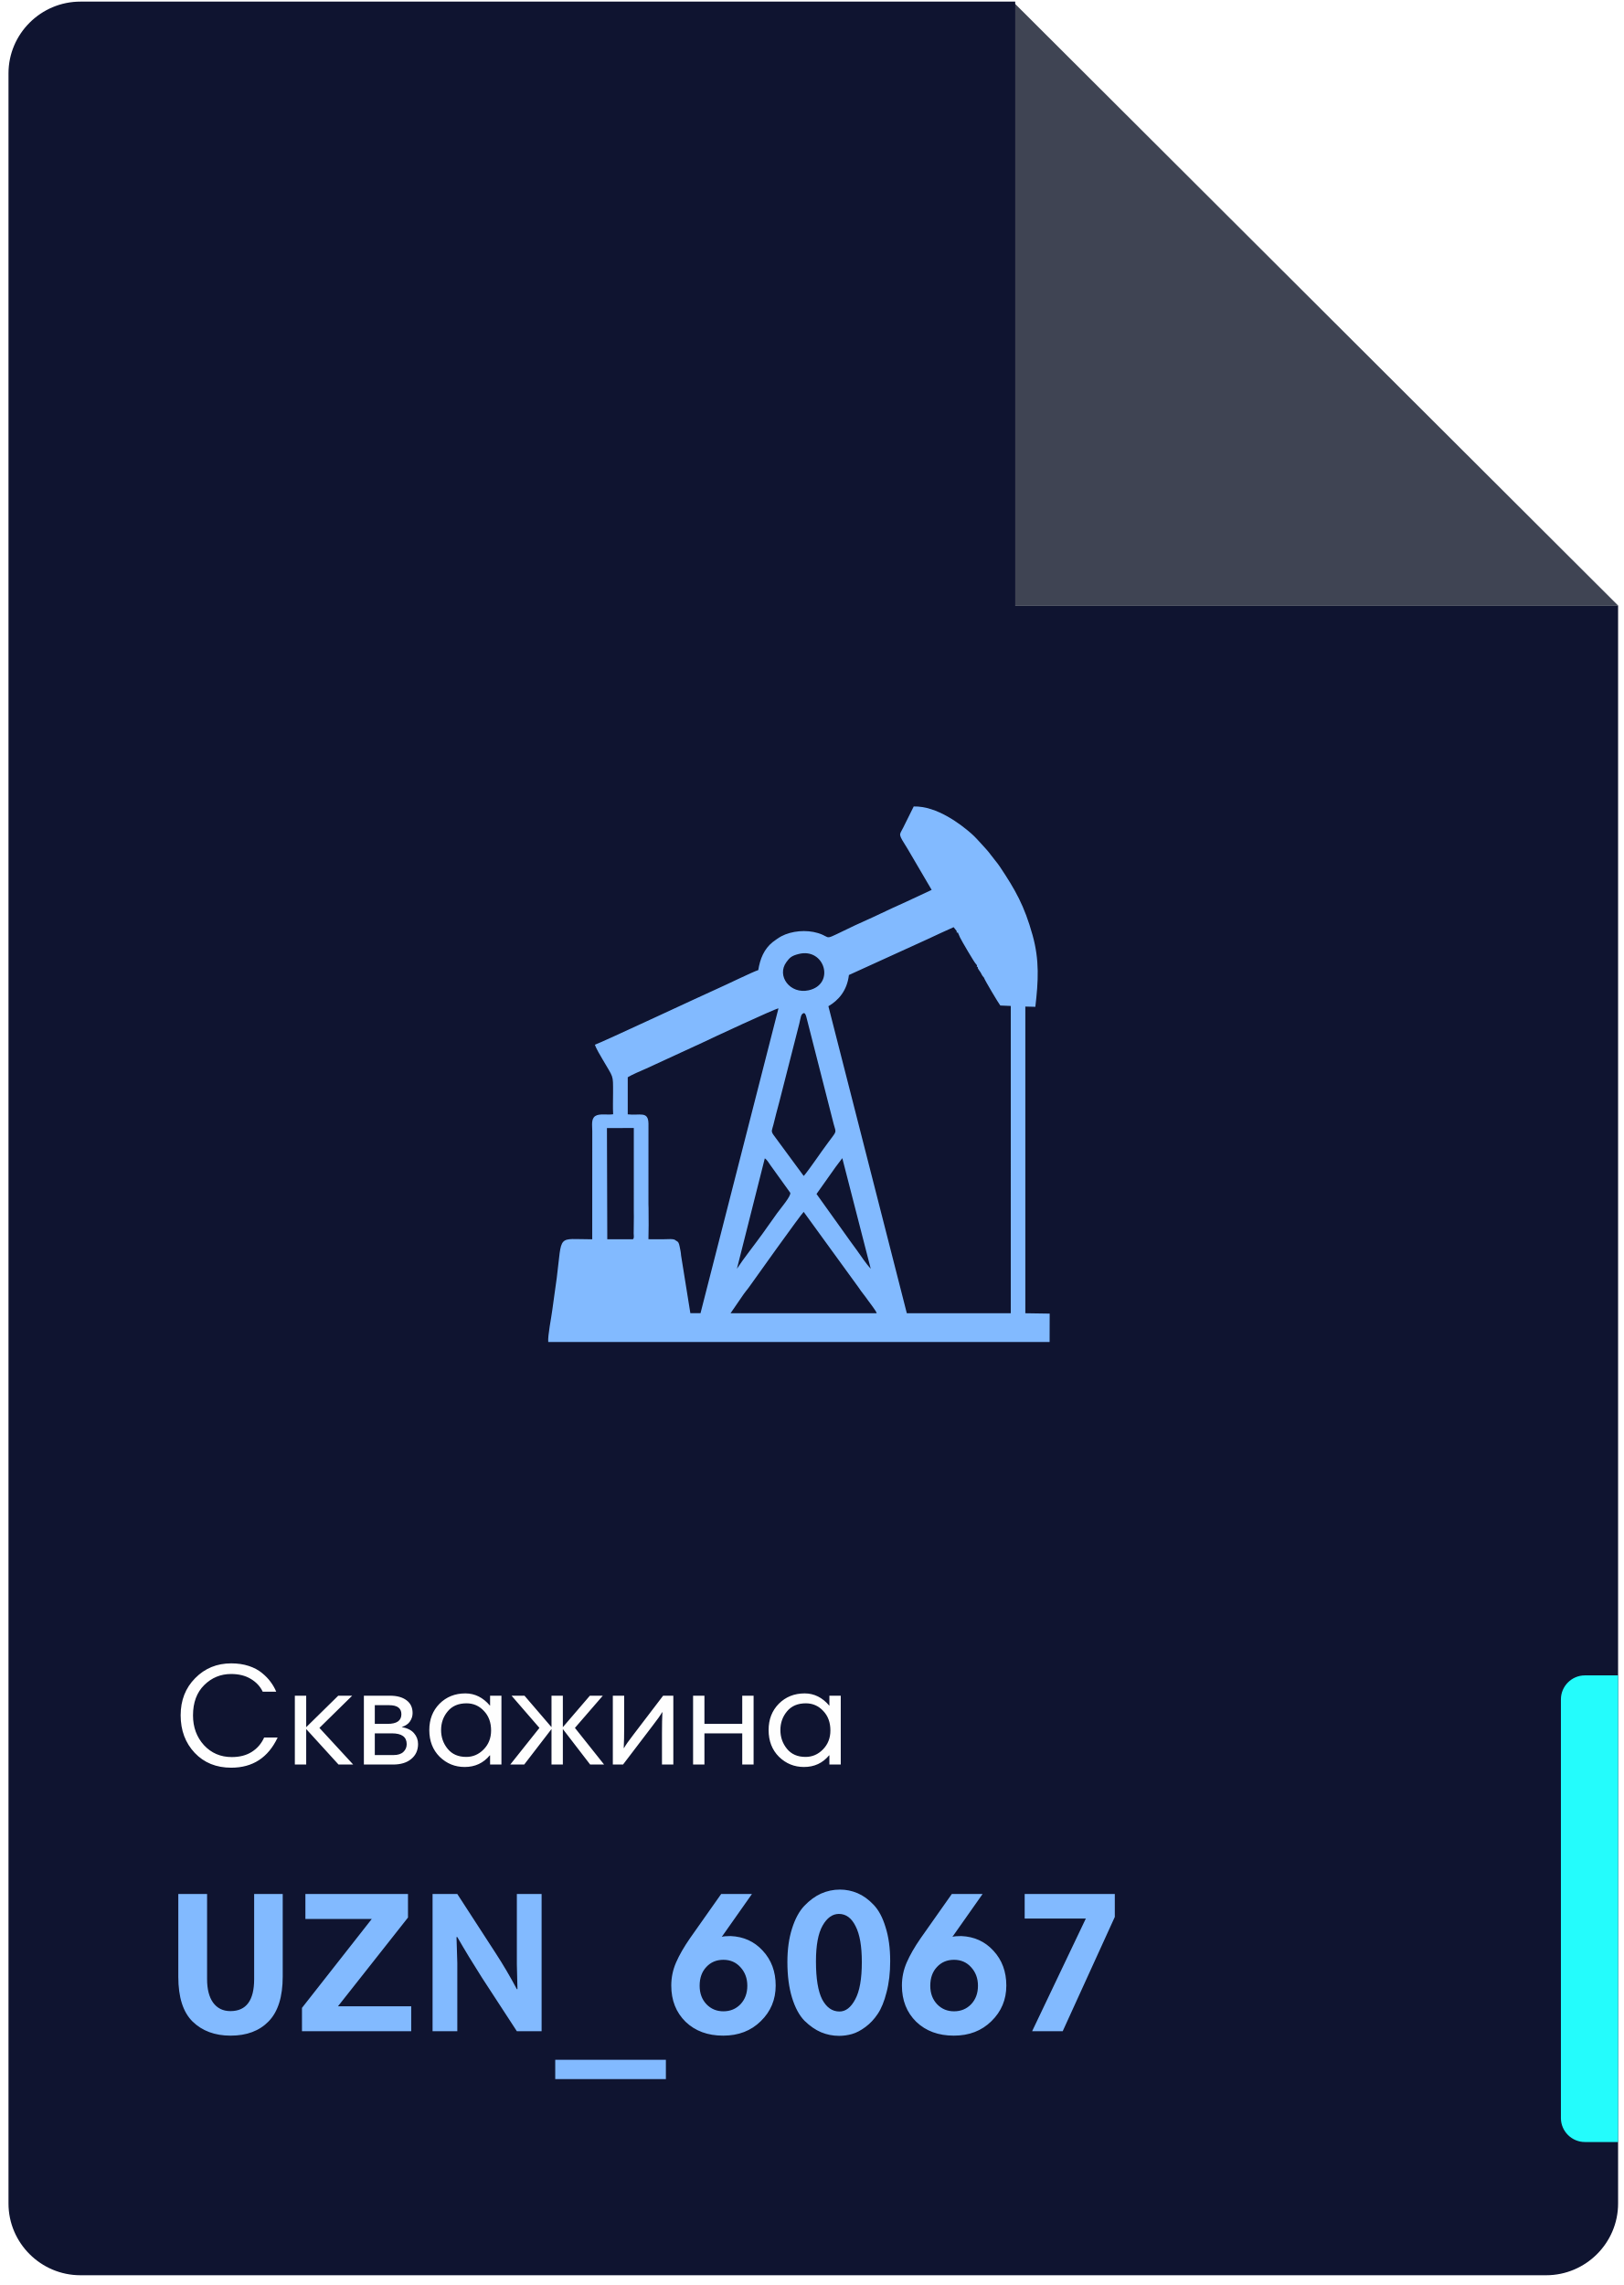
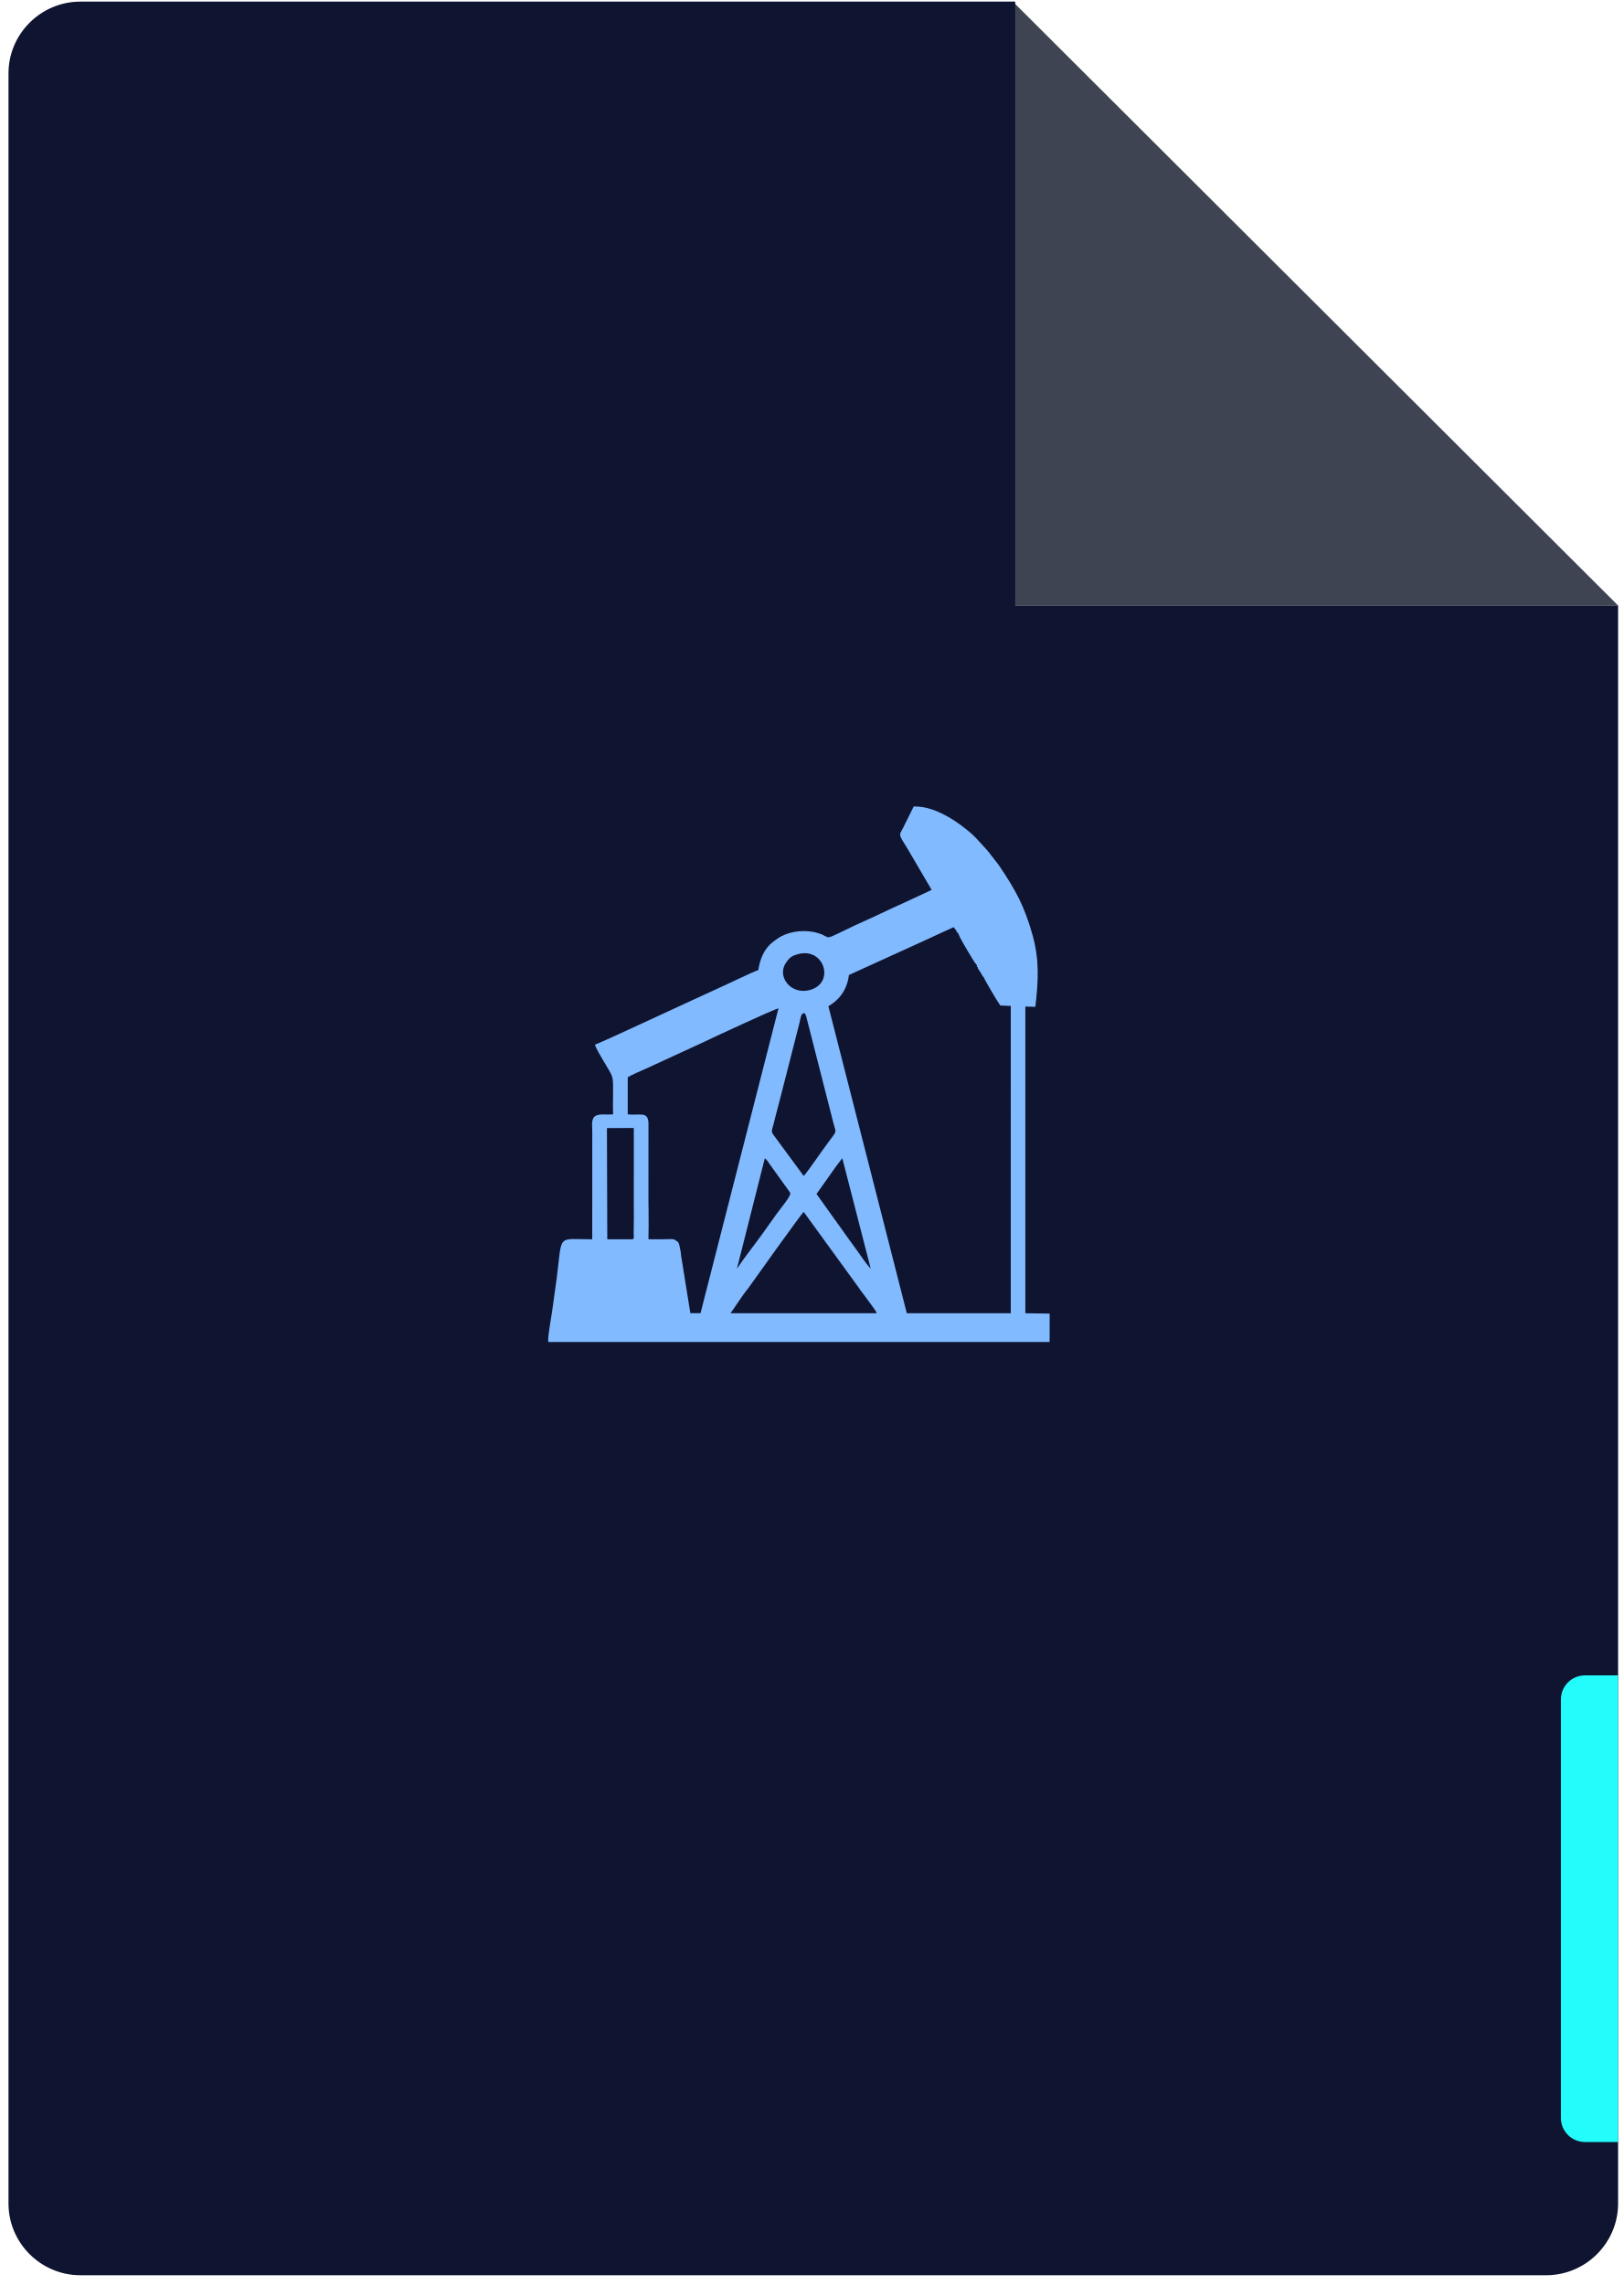
<svg xmlns="http://www.w3.org/2000/svg" width="113" height="159" viewBox="0 0 113 159" fill="none">
  <path fill-rule="evenodd" clip-rule="evenodd" d="M70.487 0.113V42.16H112.632L70.487 0.113Z" fill="#3F4453" />
  <path fill-rule="evenodd" clip-rule="evenodd" d="M5.595 0.112H70.65V42.16H112.606V153.329C112.606 156.075 110.355 158.321 107.602 158.321H5.595C2.842 158.321 0.591 156.075 0.591 153.329V5.104C0.591 2.358 2.842 0.112 5.595 0.112Z" fill="#0F1430" />
  <path fill-rule="evenodd" clip-rule="evenodd" d="M55.93 84.328L59.746 89.582C59.941 89.888 60.18 90.154 60.388 90.459C60.53 90.666 60.959 91.195 61.014 91.382L50.84 91.382L51.761 90.042C51.852 89.903 51.986 89.762 52.091 89.613C52.446 89.113 55.735 84.498 55.93 84.328ZM44.107 84.304L44.111 84.662L44.099 85.829C44.101 85.99 44.143 86.123 44.055 86.231L42.816 86.233L42.512 86.234L42.262 86.234L42.238 78.497L44.108 78.49L44.107 84.304ZM45.134 84.05L45.127 83.809L45.128 78.183C45.111 77.284 44.521 77.642 43.686 77.541L43.686 74.96C43.998 74.769 44.584 74.524 44.965 74.357L48.896 72.546C49.423 72.29 53.97 70.172 54.175 70.167L48.75 91.378L48.043 91.377L47.397 87.355C47.388 87.165 47.338 86.932 47.295 86.728C47.243 86.491 47.222 86.413 47.016 86.311C46.907 86.173 46.421 86.237 46.197 86.232L45.126 86.231L45.14 85.258L45.134 84.05ZM66.579 64.791C66.588 64.921 66.541 64.915 66.656 64.881L66.808 65.229C66.911 65.452 67.826 67.012 67.921 67.083L67.991 67.17C67.968 67.338 67.955 67.247 68.044 67.286C68.061 67.435 68.023 67.32 68.107 67.471C68.141 67.532 68.192 67.586 68.239 67.662C68.333 67.817 68.329 67.874 68.474 68.025C68.516 68.186 69.482 69.8 69.612 69.968L70.342 69.998L70.341 91.382L63.107 91.38L57.65 70.017C58.349 69.608 58.947 68.941 59.078 67.845L64.553 65.35C65.171 65.065 65.76 64.782 66.364 64.517L66.579 64.791ZM56.823 83.082L58.161 81.193C58.31 80.989 58.474 80.786 58.617 80.59L60.597 88.288C60.288 87.956 59.931 87.418 59.644 87.015C59.494 86.805 59.349 86.608 59.187 86.388L56.823 83.082ZM51.284 88.285L53.224 80.603C53.39 80.708 53.493 80.912 53.607 81.068L54.992 82.994C55.09 83.192 54.295 84.119 54.075 84.427L53.061 85.852C52.519 86.612 51.773 87.537 51.284 88.285ZM55.93 70.494C56.077 70.556 55.983 70.482 56.062 70.608C56.087 70.647 56.115 70.76 56.128 70.813L58.018 78.22C58.195 78.874 58.262 78.642 57.625 79.511C57.353 79.881 57.059 80.289 56.787 80.681C56.658 80.867 56.025 81.756 55.93 81.826L53.836 78.982C53.63 78.695 53.728 78.649 53.823 78.261C53.954 77.731 54.083 77.223 54.228 76.696L55.624 71.232C55.736 70.789 55.717 70.582 55.93 70.494ZM55.572 66.385C57.392 65.913 58.154 68.487 56.277 68.909C54.984 69.199 54.015 67.903 54.733 66.938C54.955 66.639 55.078 66.512 55.572 66.385ZM64.836 61.922L63.061 62.751C62.469 63.023 61.862 63.288 61.269 63.578C60.648 63.881 60.085 64.114 59.475 64.402C57.065 65.539 58.002 65.257 56.928 64.928C56.106 64.676 55.087 64.773 54.373 65.15C54.191 65.246 53.879 65.47 53.776 65.552C53.164 66.04 52.89 66.738 52.77 67.503C52.399 67.616 50.512 68.541 49.933 68.793C49.252 69.089 41.69 72.624 41.4 72.694C41.488 72.975 41.784 73.455 41.931 73.71C42.702 75.049 42.664 74.724 42.664 76.047C42.664 76.531 42.643 77.055 42.67 77.534C42.294 77.601 41.712 77.463 41.423 77.66C41.127 77.862 41.217 78.31 41.217 78.704L41.214 86.236C38.724 86.236 39.14 85.808 38.744 88.936C38.65 89.677 38.528 90.419 38.435 91.16C38.369 91.689 38.111 92.939 38.153 93.382L73.044 93.38L73.049 91.407L71.355 91.381L71.355 70.041L72.051 70.058C72.26 68.273 72.346 66.817 71.858 65.07C71.285 63.017 70.668 61.935 69.579 60.302C69.381 60.006 69.169 59.782 68.967 59.504C68.77 59.231 68.532 58.979 68.313 58.74C68.07 58.474 67.839 58.213 67.585 57.992C66.892 57.388 65.218 56.077 63.587 56.117L62.847 57.607C62.576 58.151 62.477 57.972 63.167 59.075L64.836 61.922Z" fill="#82BAFF" />
-   <path d="M16.092 115.744C16.539 115.744 16.945 115.804 17.312 115.924C17.679 116.044 17.985 116.208 18.232 116.414C18.479 116.614 18.679 116.821 18.832 117.034C18.992 117.248 19.122 117.474 19.222 117.714H18.282C18.109 117.348 17.832 117.051 17.452 116.824C17.079 116.598 16.622 116.484 16.082 116.484C15.355 116.484 14.732 116.741 14.212 117.254C13.692 117.768 13.432 118.471 13.432 119.364C13.432 120.184 13.685 120.874 14.192 121.434C14.705 121.988 15.352 122.264 16.132 122.264C16.679 122.264 17.142 122.144 17.522 121.904C17.909 121.658 18.195 121.324 18.382 120.904H19.322C18.662 122.304 17.585 123.004 16.092 123.004C15.052 123.004 14.205 122.661 13.552 121.974C12.899 121.281 12.572 120.408 12.572 119.354C12.572 118.314 12.909 117.454 13.582 116.774C14.255 116.088 15.092 115.744 16.092 115.744ZM20.519 122.784V117.994H21.309V120.184L23.539 117.994H24.509L22.229 120.234L24.579 122.784H23.559L21.309 120.314V122.784H20.519ZM25.323 122.784V117.994H27.133C27.627 117.994 28.013 118.101 28.293 118.314C28.573 118.521 28.713 118.818 28.713 119.204C28.713 119.418 28.65 119.614 28.523 119.794C28.403 119.968 28.213 120.094 27.953 120.174C28.347 120.248 28.633 120.391 28.813 120.604C29 120.818 29.093 121.068 29.093 121.354C29.093 121.788 28.937 122.134 28.623 122.394C28.317 122.654 27.89 122.784 27.343 122.784H25.323ZM27.273 120.614H26.083V122.124H27.393C27.693 122.124 27.92 122.051 28.073 121.904C28.227 121.758 28.303 121.578 28.303 121.364C28.303 120.864 27.96 120.614 27.273 120.614ZM27.083 118.654H26.083V119.954H26.973C27.613 119.954 27.933 119.731 27.933 119.284C27.933 118.864 27.65 118.654 27.083 118.654ZM34.896 117.994V122.784H34.106V122.144H34.086C33.639 122.684 33.056 122.954 32.336 122.954C31.663 122.954 31.083 122.718 30.596 122.244C30.116 121.764 29.876 121.144 29.876 120.384C29.876 119.644 30.113 119.034 30.586 118.554C31.066 118.074 31.666 117.834 32.386 117.834C33.046 117.834 33.616 118.118 34.096 118.684H34.106V117.994H34.896ZM31.156 119.084C30.849 119.451 30.696 119.884 30.696 120.384C30.696 120.884 30.849 121.321 31.156 121.694C31.463 122.068 31.893 122.254 32.446 122.254C32.913 122.254 33.316 122.081 33.656 121.734C34.003 121.381 34.176 120.941 34.176 120.414C34.176 119.854 34.009 119.401 33.676 119.054C33.349 118.701 32.946 118.524 32.466 118.524C31.899 118.524 31.463 118.711 31.156 119.084ZM38.38 122.784V120.314L36.48 122.784H35.51L37.54 120.234L35.6 117.994H36.5L38.38 120.184V117.994H39.17V120.184L41.05 117.994H41.95L40.01 120.234L42.04 122.784H41.07L39.17 120.314V122.784H38.38ZM42.648 122.784V117.994H43.438V120.164C43.438 120.751 43.428 121.241 43.407 121.634H43.428C43.528 121.448 43.751 121.131 44.097 120.684L46.148 117.994H46.858V122.784H46.068V120.614C46.068 120.028 46.078 119.538 46.097 119.144H46.078C45.977 119.331 45.754 119.648 45.407 120.094L43.358 122.784H42.648ZM52.444 117.994V122.784H51.654V120.614H49.023V122.784H48.233V117.994H49.023V119.954H51.654V117.994H52.444ZM58.509 117.994V122.784H57.719V122.144H57.699C57.253 122.684 56.669 122.954 55.949 122.954C55.276 122.954 54.696 122.718 54.209 122.244C53.729 121.764 53.489 121.144 53.489 120.384C53.489 119.644 53.726 119.034 54.199 118.554C54.679 118.074 55.279 117.834 55.999 117.834C56.659 117.834 57.229 118.118 57.709 118.684H57.719V117.994H58.509ZM54.769 119.084C54.463 119.451 54.309 119.884 54.309 120.384C54.309 120.884 54.463 121.321 54.769 121.694C55.076 122.068 55.506 122.254 56.059 122.254C56.526 122.254 56.929 122.081 57.269 121.734C57.616 121.381 57.789 120.941 57.789 120.414C57.789 119.854 57.623 119.401 57.289 119.054C56.963 118.701 56.559 118.524 56.079 118.524C55.513 118.524 55.076 118.711 54.769 119.084Z" fill="#FEFEFE" />
-   <path d="M16.049 141.649C14.957 141.649 14.075 141.323 13.403 140.669C12.74 140.016 12.409 138.98 12.409 137.561V131.793H14.411V137.715C14.411 138.415 14.551 138.961 14.831 139.353C15.12 139.745 15.521 139.941 16.035 139.941C17.136 139.941 17.687 139.199 17.687 137.715V131.793H19.675V137.533C19.675 138.943 19.348 139.983 18.695 140.655C18.051 141.318 17.169 141.649 16.049 141.649ZM21.253 133.529V131.793H28.393V133.431L23.521 139.605H28.617V141.341H21.015V139.717L25.873 133.529H21.253ZM31.825 134.789H31.769C31.807 135.984 31.825 136.586 31.825 136.595V141.341H30.103V131.793H31.825L34.485 135.895C35.008 136.698 35.503 137.538 35.969 138.415H36.011C35.983 137.463 35.969 136.889 35.969 136.693V131.793H37.691V141.341H35.969L33.533 137.603C32.908 136.623 32.339 135.685 31.825 134.789ZM38.64 144.673V143.329H46.34V144.673H38.64ZM46.715 138.163C46.715 137.603 46.827 137.067 47.051 136.553C47.275 136.04 47.597 135.48 48.017 134.873L50.187 131.793H52.329L50.229 134.775C50.332 134.738 50.537 134.719 50.845 134.719C51.75 134.757 52.497 135.097 53.085 135.741C53.682 136.385 53.981 137.193 53.981 138.163C53.981 139.143 53.636 139.969 52.945 140.641C52.264 141.313 51.391 141.649 50.327 141.649C49.254 141.649 48.381 141.327 47.709 140.683C47.046 140.03 46.715 139.19 46.715 138.163ZM48.689 138.177C48.689 138.7 48.848 139.129 49.165 139.465C49.482 139.792 49.874 139.955 50.341 139.955C50.817 139.955 51.214 139.792 51.531 139.465C51.848 139.129 52.007 138.7 52.007 138.177C52.007 137.664 51.848 137.235 51.531 136.889C51.223 136.544 50.826 136.371 50.341 136.371C49.856 136.371 49.459 136.539 49.151 136.875C48.843 137.202 48.689 137.636 48.689 138.177ZM54.796 136.525C54.796 135.648 54.904 134.873 55.118 134.201C55.333 133.52 55.618 132.993 55.972 132.619C56.336 132.237 56.724 131.952 57.134 131.765C57.554 131.579 57.993 131.485 58.45 131.485C58.88 131.485 59.29 131.569 59.682 131.737C60.074 131.905 60.443 132.171 60.788 132.535C61.143 132.899 61.423 133.422 61.628 134.103C61.843 134.775 61.95 135.564 61.95 136.469C61.95 137.272 61.866 137.991 61.698 138.625C61.54 139.26 61.334 139.764 61.082 140.137C60.84 140.501 60.555 140.805 60.228 141.047C59.902 141.29 59.589 141.453 59.29 141.537C58.992 141.621 58.693 141.663 58.394 141.663C57.956 141.663 57.536 141.579 57.134 141.411C56.742 141.243 56.36 140.977 55.986 140.613C55.622 140.24 55.333 139.703 55.118 139.003C54.904 138.303 54.796 137.477 54.796 136.525ZM59.976 136.525C59.976 135.424 59.832 134.593 59.542 134.033C59.262 133.464 58.875 133.179 58.38 133.179C57.932 133.179 57.554 133.45 57.246 133.991C56.938 134.533 56.784 135.363 56.784 136.483C56.784 137.678 56.929 138.56 57.218 139.129C57.517 139.689 57.918 139.969 58.422 139.969C58.852 139.969 59.216 139.689 59.514 139.129C59.822 138.569 59.976 137.701 59.976 136.525ZM62.766 138.163C62.766 137.603 62.878 137.067 63.102 136.553C63.326 136.04 63.648 135.48 64.068 134.873L66.238 131.793H68.38L66.28 134.775C66.382 134.738 66.588 134.719 66.896 134.719C67.801 134.757 68.548 135.097 69.136 135.741C69.733 136.385 70.032 137.193 70.032 138.163C70.032 139.143 69.686 139.969 68.996 140.641C68.314 141.313 67.442 141.649 66.378 141.649C65.304 141.649 64.432 141.327 63.76 140.683C63.097 140.03 62.766 139.19 62.766 138.163ZM64.74 138.177C64.74 138.7 64.898 139.129 65.216 139.465C65.533 139.792 65.925 139.955 66.392 139.955C66.868 139.955 67.264 139.792 67.582 139.465C67.899 139.129 68.058 138.7 68.058 138.177C68.058 137.664 67.899 137.235 67.582 136.889C67.274 136.544 66.877 136.371 66.392 136.371C65.906 136.371 65.51 136.539 65.202 136.875C64.894 137.202 64.74 137.636 64.74 138.177ZM77.581 131.793V133.389L73.955 141.341H71.827L75.565 133.501H71.309V131.793H77.581Z" fill="#82BAFF" />
  <path fill-rule="evenodd" clip-rule="evenodd" d="M110.298 116.58H112.606V149.051H110.298C109.379 149.051 108.627 148.302 108.627 147.385V118.246C108.627 117.329 109.379 116.58 110.298 116.58Z" fill="#24FCFC" />
</svg>
